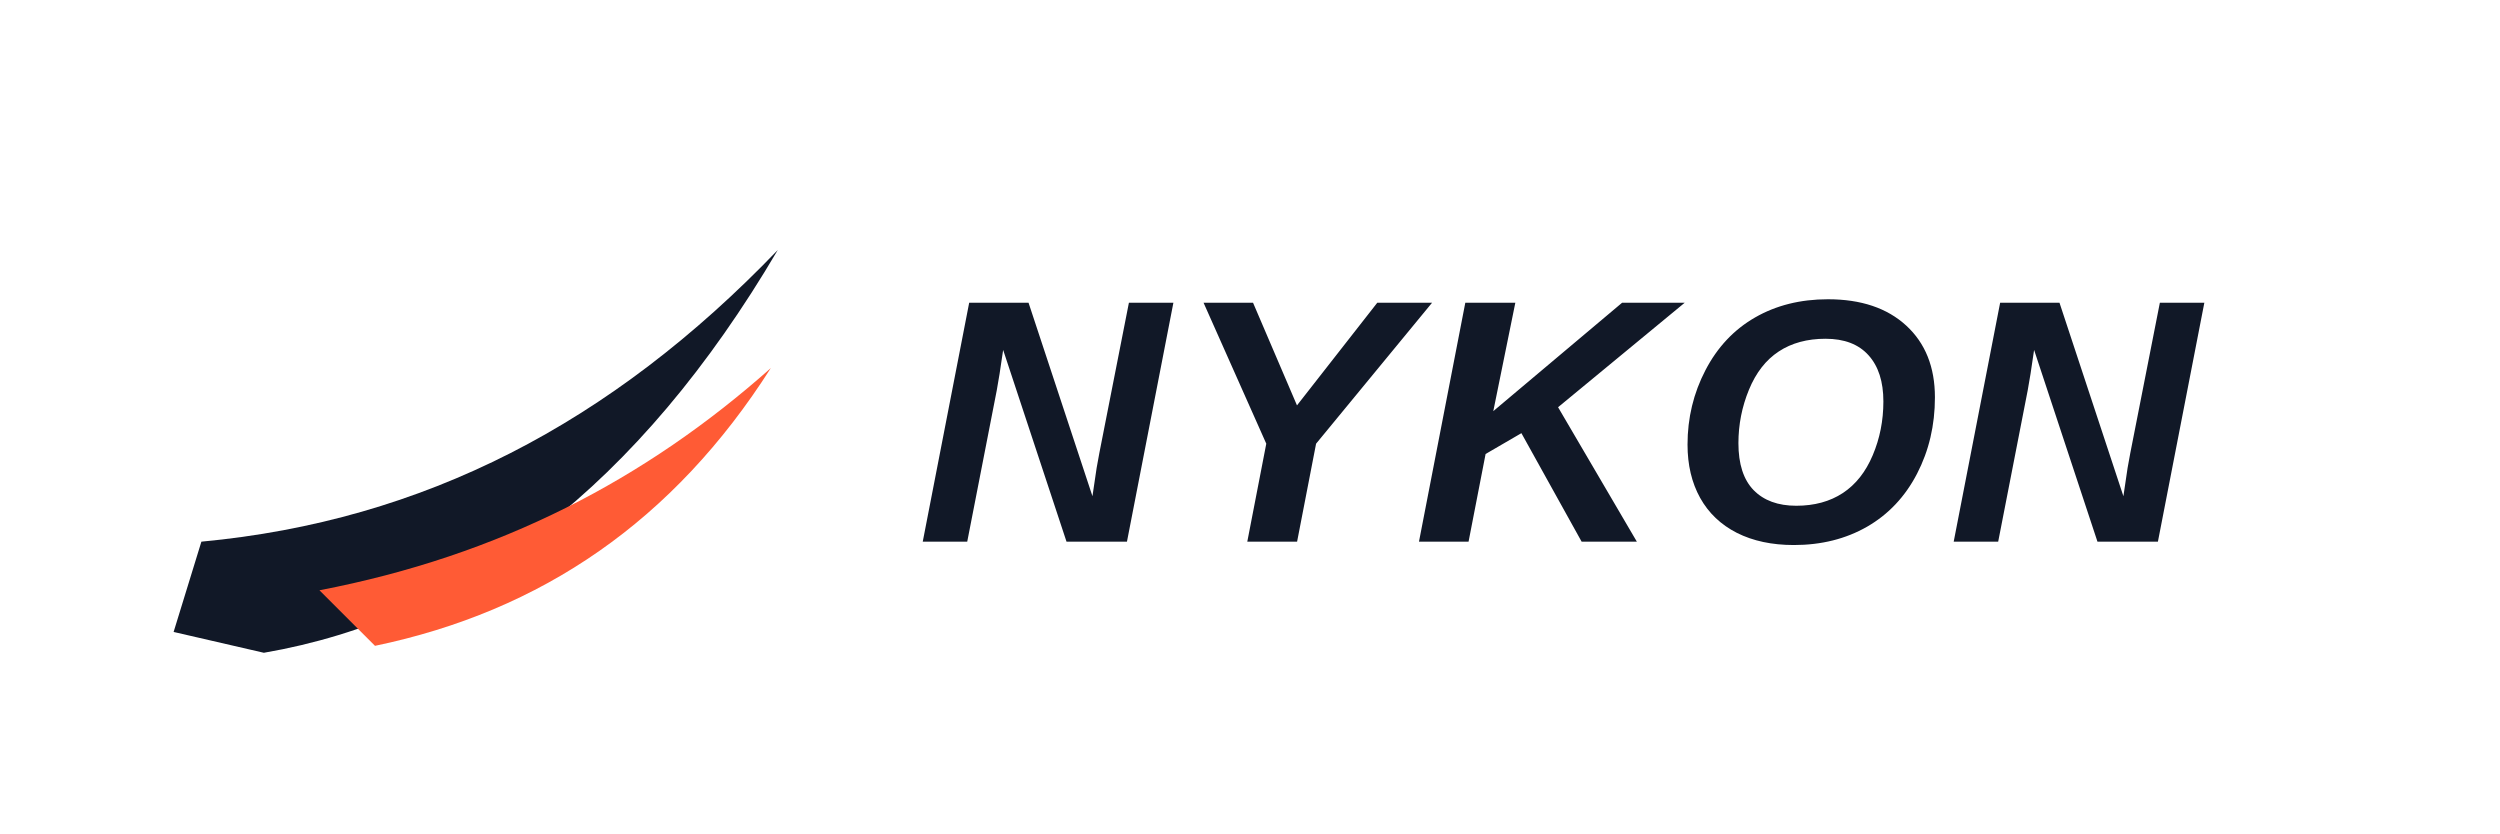
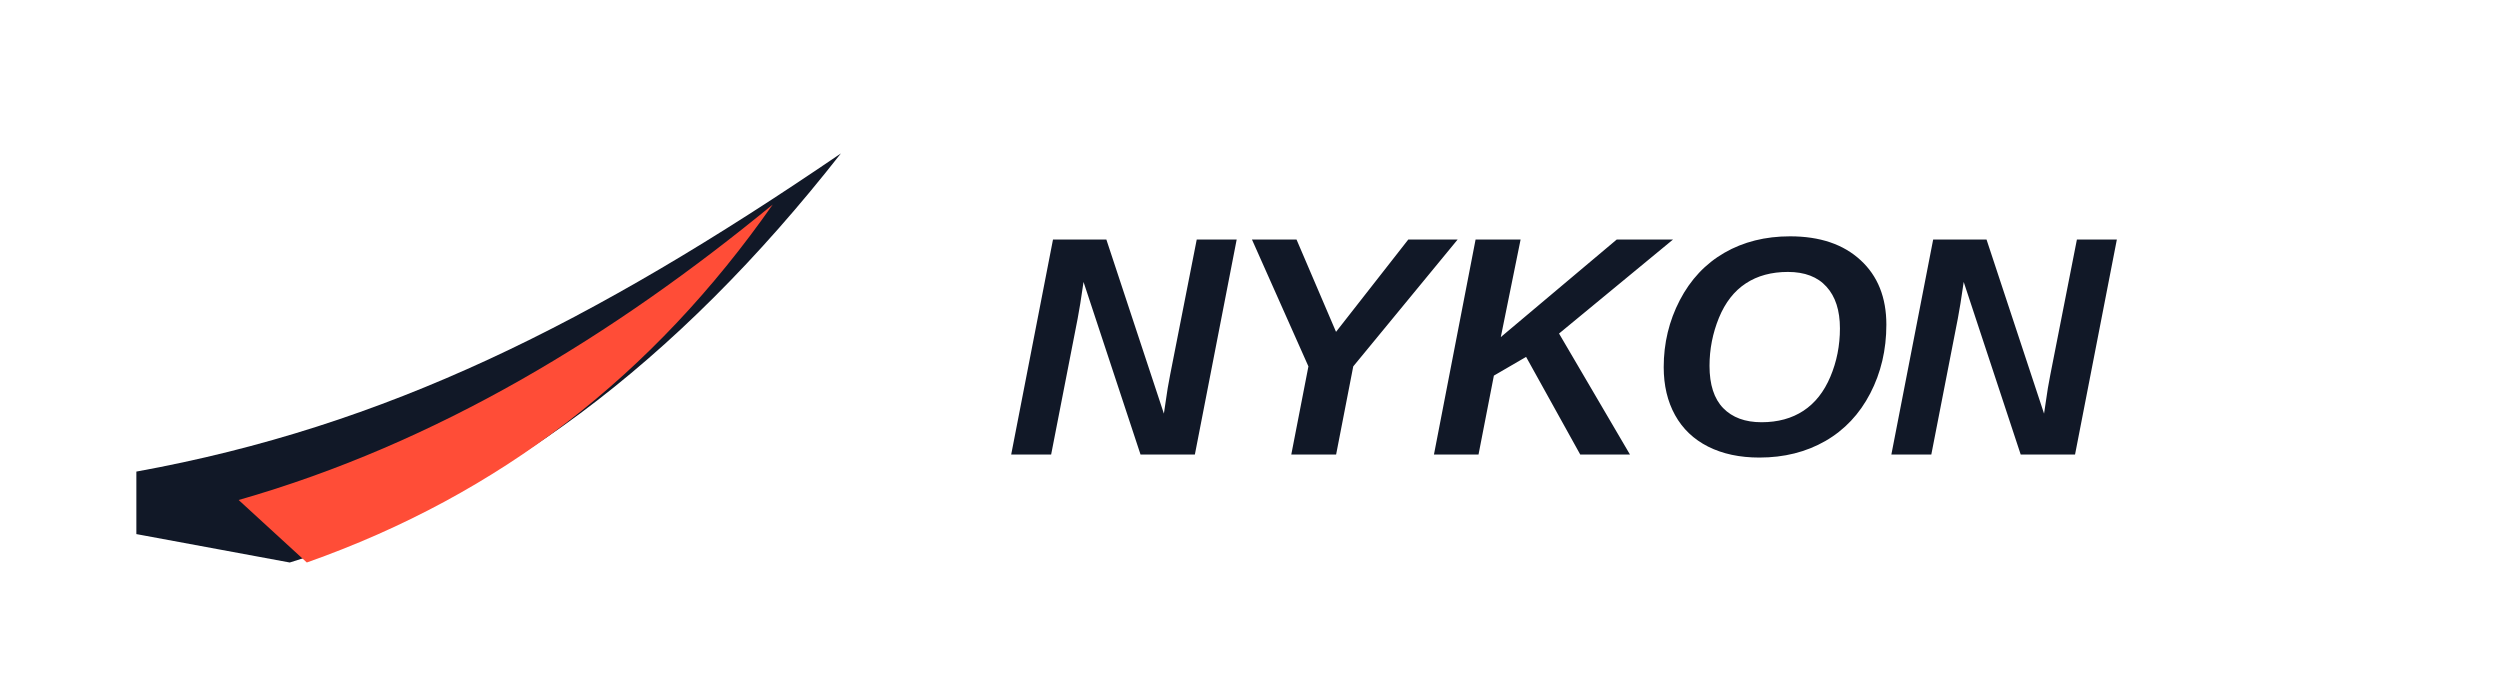
- <svg xmlns="http://www.w3.org/2000/svg" viewBox="0 0 360 120" role="img" aria-labelledby="title">
-   <path fill="#111827" d="M29 78c32-3 59-17 83-42-20 34-45 53-74 58L25 91z" />
-   <path fill="#ff5b35" d="M46 85c26-5 47-16 65-32-14 22-33 35-57 40z" />
-   <text x="132" y="78" fill="#111827" font-family="Arial,sans-serif" font-size="50" font-weight="800" font-style="italic" letter-spacing="1">NYKON</text>
+ <svg xmlns="http://www.w3.org/2000/svg" viewBox="0 0 440 120" role="img" aria-labelledby="title">
+   <path fill="#111827" d="M24 83C68 75 104 57 148 27c-29 37-61 61-97 72L24 94z" />
+   <path fill="#ff4d37" d="M42 88c35-10 66-29 94-52-21 30-48 51-82 63z" />
+   <text x="177" y="80" fill="#111827" font-family="Arial,sans-serif" font-size="55" font-weight="900" font-style="italic" letter-spacing="-1">NYKON</text>
</svg>
